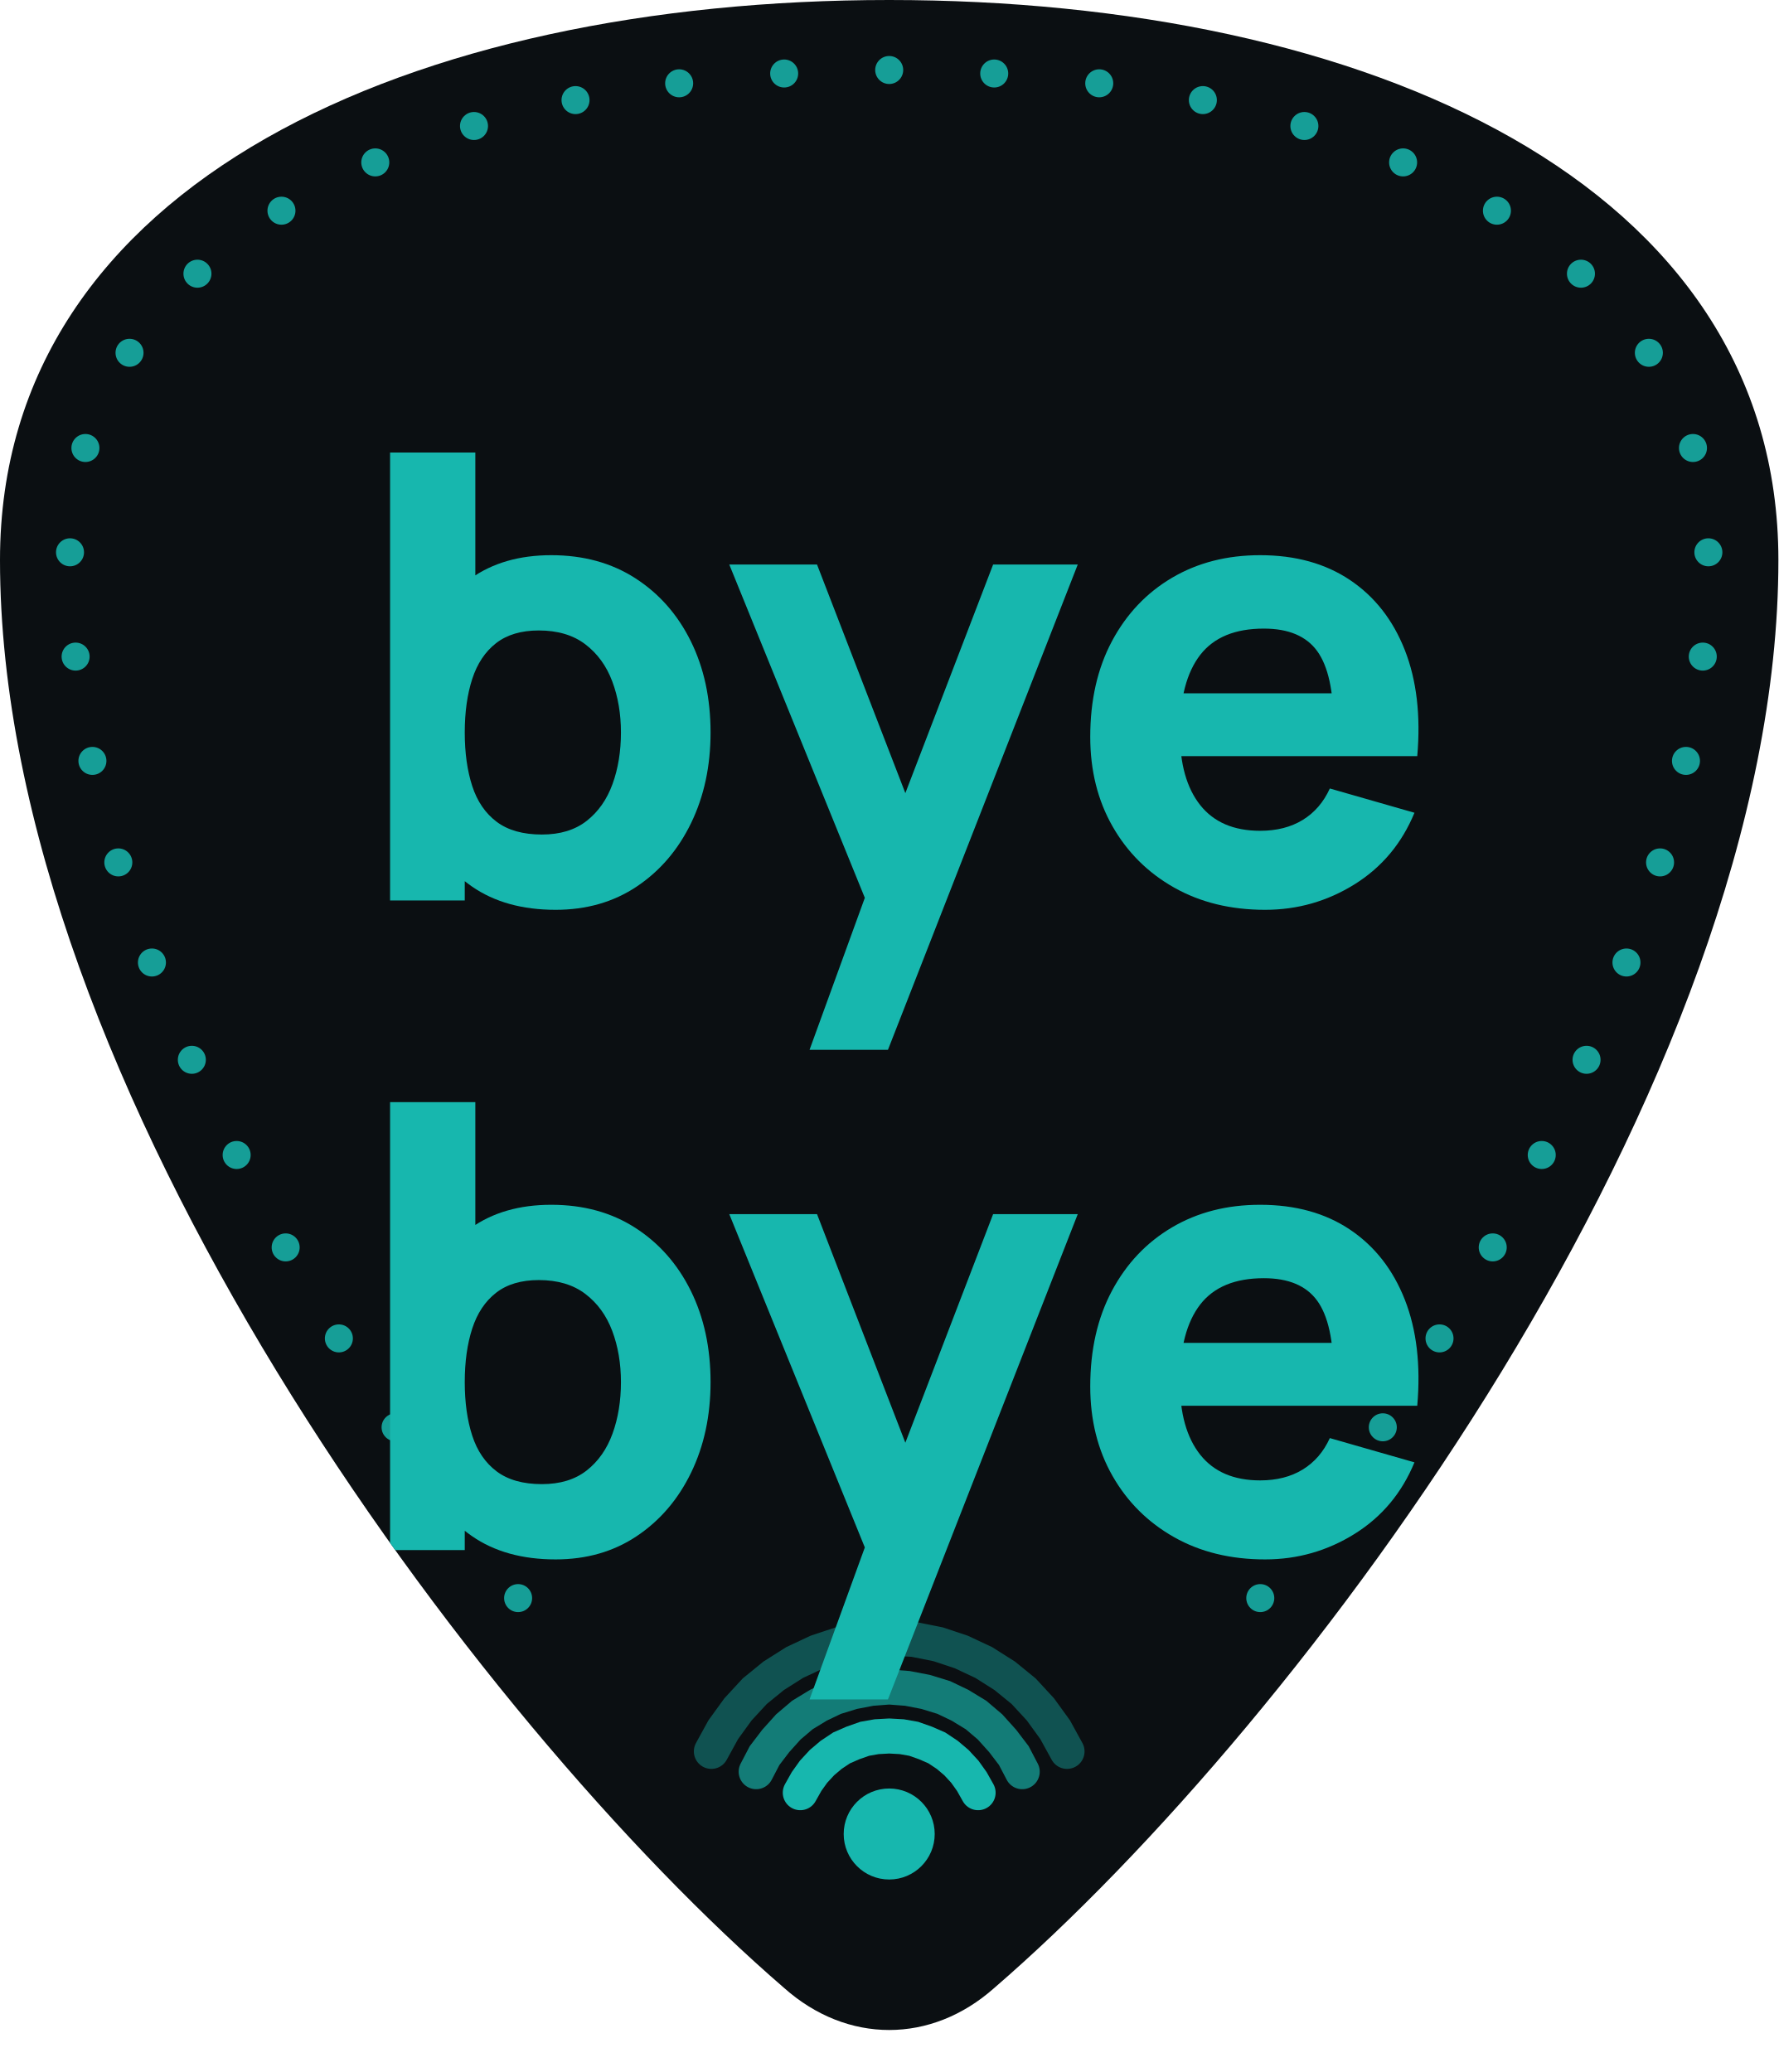
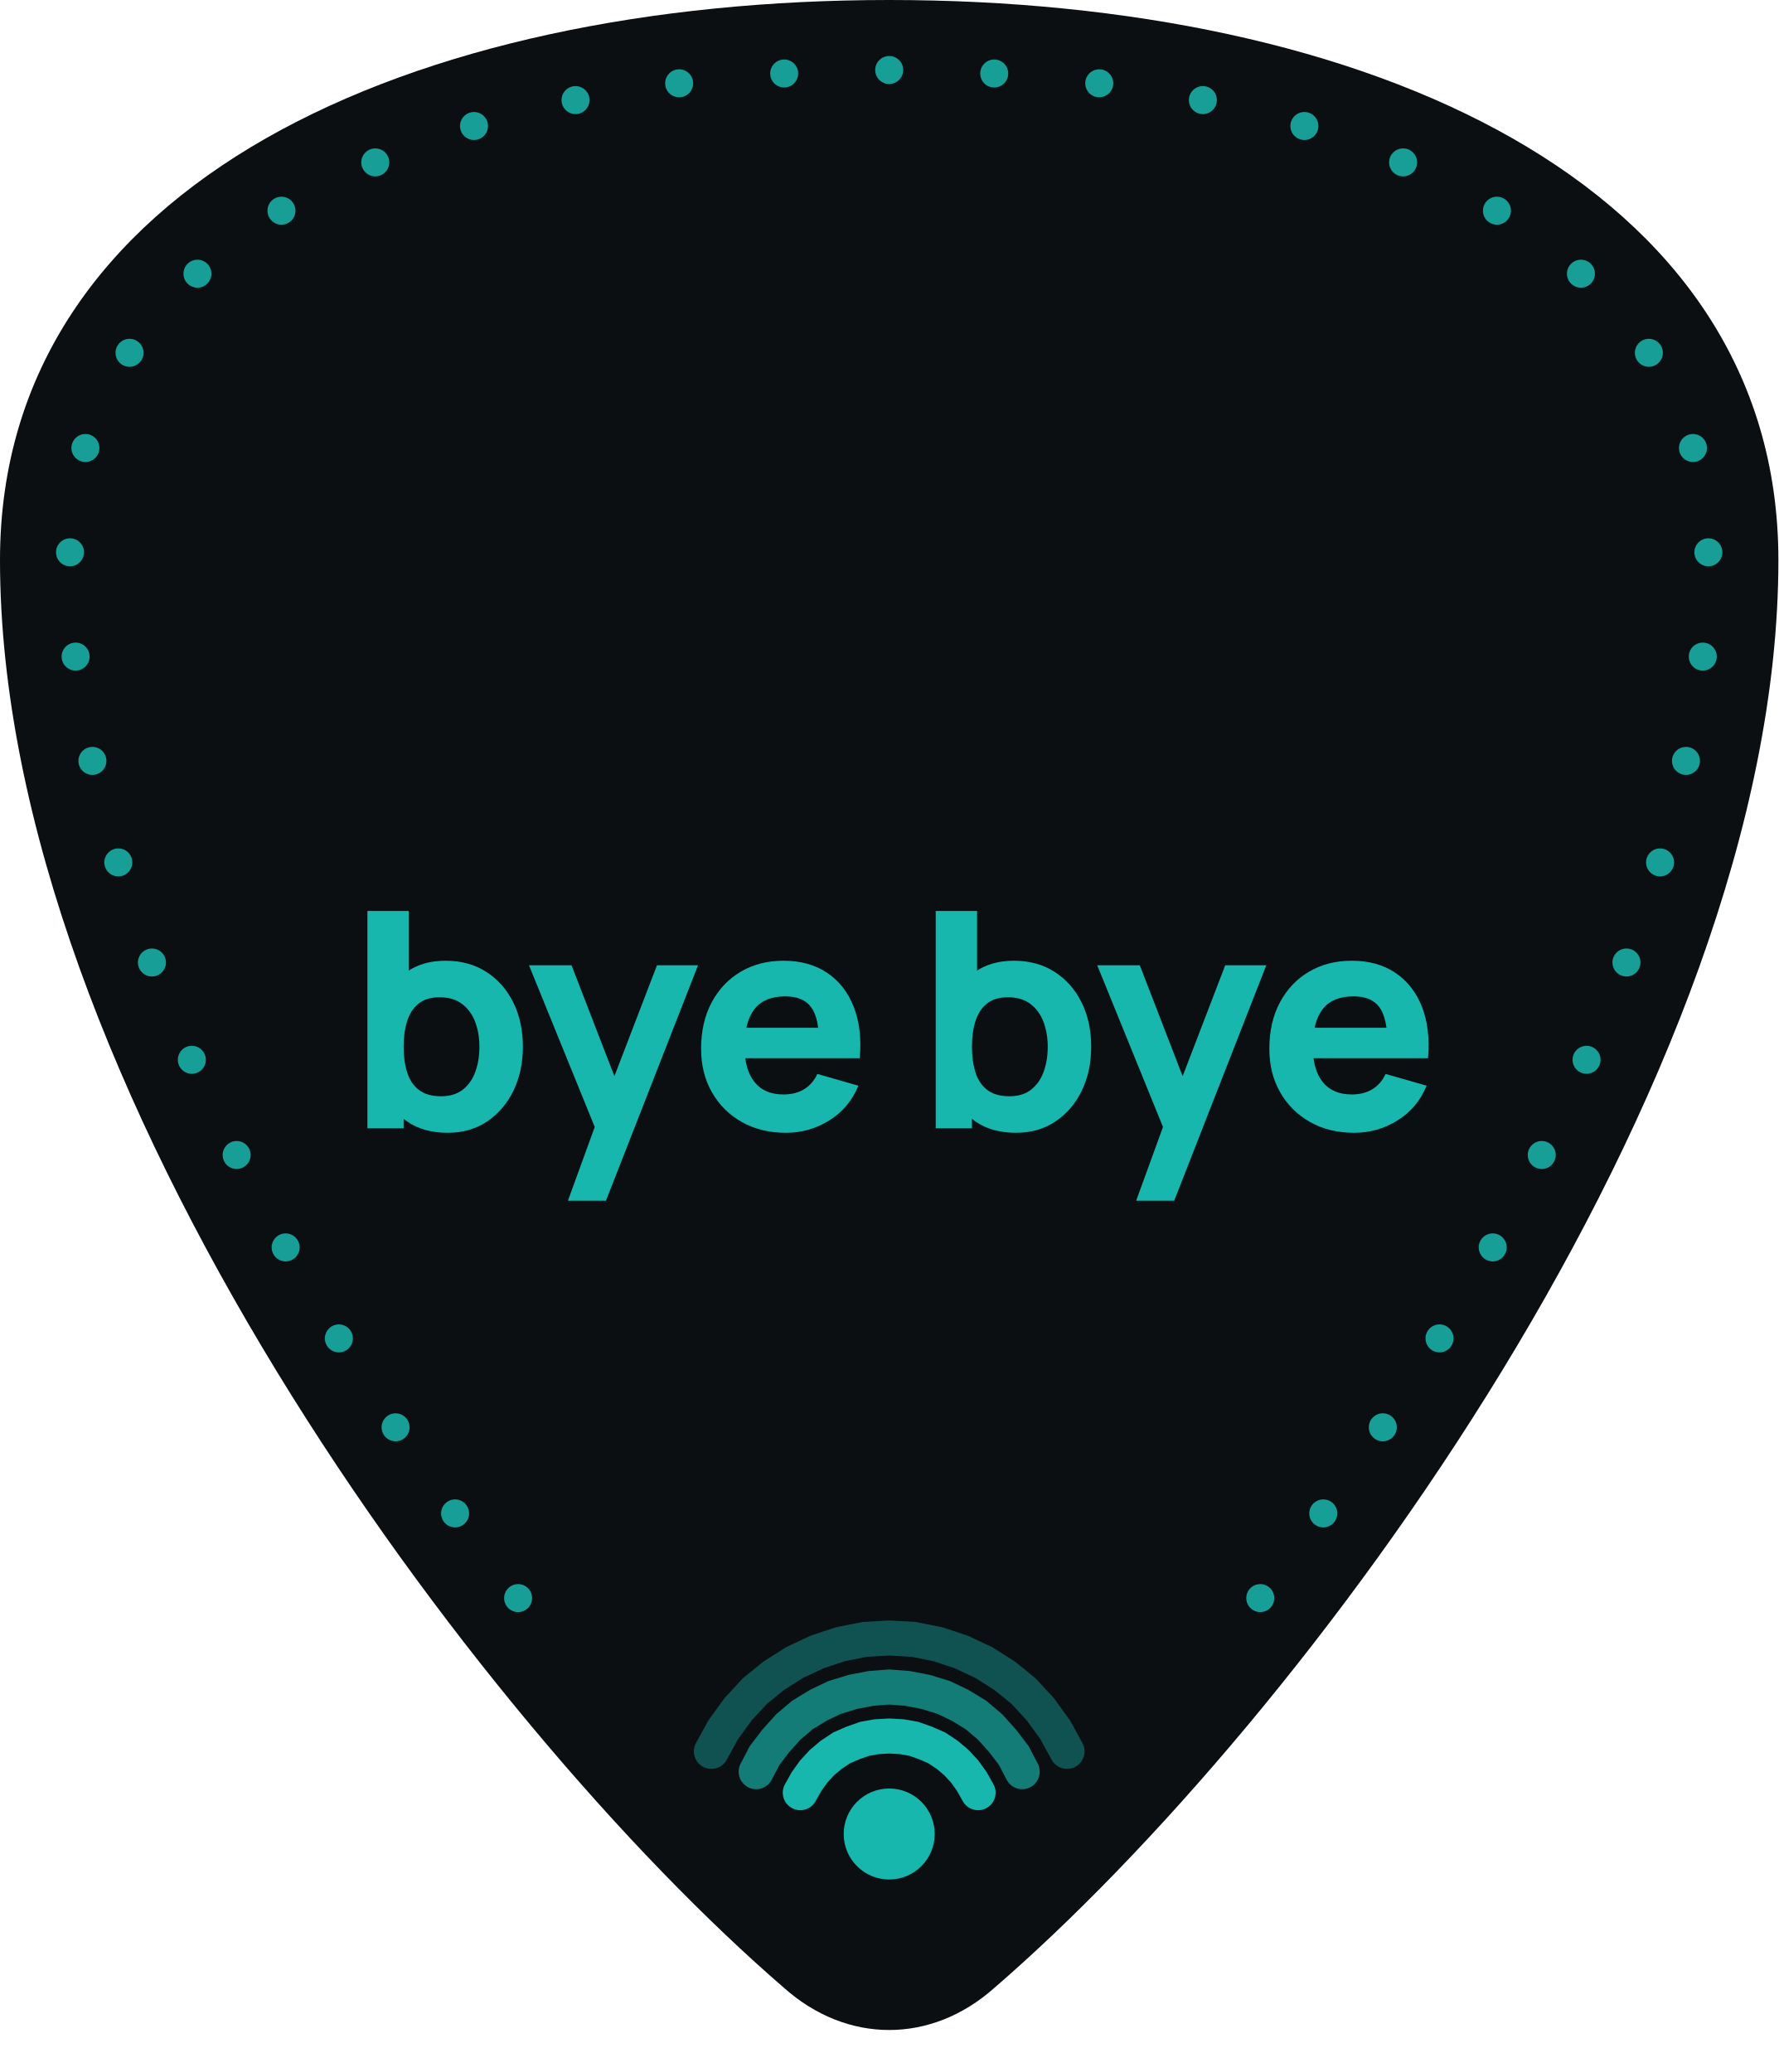
<svg xmlns="http://www.w3.org/2000/svg" viewBox="0 0 25.4 29.6" width="25.4mm" height="29.6mm">
  <defs>
    <clipPath id="pk">
      <path d="M 12.7 0.0 C 19.5 0.0 25.4 2.6 25.4 8.0 C 25.4 15.5 18.6 24.6 14.2 28.4 C 13.3 29.2 12.1 29.2 11.2 28.4 C 6.8 24.6 0.0 15.5 0.0 8.0 C 0.0 2.6 5.9 0.0 12.7 0.0 Z" />
    </clipPath>
  </defs>
  <path d="M 12.7 0.0 C 19.5 0.0 25.4 2.6 25.4 8.0 C 25.4 15.5 18.6 24.6 14.2 28.4 C 13.3 29.2 12.1 29.2 11.2 28.4 C 6.8 24.6 0.0 15.5 0.0 8.0 C 0.0 2.6 5.9 0.0 12.7 0.0 Z" fill="#0B0F12" />
  <g clip-path="url(#pk)">
    <circle cx="12.70" cy="1.00" r="0.2" fill="#17B7AE" opacity="0.85" />
    <circle cx="14.20" cy="1.05" r="0.2" fill="#17B7AE" opacity="0.85" />
    <circle cx="15.70" cy="1.19" r="0.2" fill="#17B7AE" opacity="0.85" />
    <circle cx="17.18" cy="1.43" r="0.2" fill="#17B7AE" opacity="0.85" />
    <circle cx="18.63" cy="1.80" r="0.2" fill="#17B7AE" opacity="0.85" />
    <circle cx="20.04" cy="2.32" r="0.2" fill="#17B7AE" opacity="0.85" />
    <circle cx="21.38" cy="3.01" r="0.2" fill="#17B7AE" opacity="0.85" />
    <circle cx="22.58" cy="3.91" r="0.2" fill="#17B7AE" opacity="0.85" />
    <circle cx="23.55" cy="5.04" r="0.2" fill="#17B7AE" opacity="0.85" />
    <circle cx="24.18" cy="6.40" r="0.2" fill="#17B7AE" opacity="0.85" />
    <circle cx="24.40" cy="7.89" r="0.2" fill="#17B7AE" opacity="0.85" />
    <circle cx="24.32" cy="9.38" r="0.2" fill="#17B7AE" opacity="0.85" />
    <circle cx="24.08" cy="10.87" r="0.2" fill="#17B7AE" opacity="0.85" />
    <circle cx="23.71" cy="12.32" r="0.2" fill="#17B7AE" opacity="0.85" />
    <circle cx="23.23" cy="13.75" r="0.2" fill="#17B7AE" opacity="0.85" />
    <circle cx="22.66" cy="15.14" r="0.2" fill="#17B7AE" opacity="0.85" />
    <circle cx="22.02" cy="16.50" r="0.2" fill="#17B7AE" opacity="0.85" />
    <circle cx="21.32" cy="17.82" r="0.2" fill="#17B7AE" opacity="0.85" />
    <circle cx="20.56" cy="19.12" r="0.2" fill="#17B7AE" opacity="0.85" />
    <circle cx="19.75" cy="20.39" r="0.2" fill="#17B7AE" opacity="0.85" />
    <circle cx="18.90" cy="21.62" r="0.2" fill="#17B7AE" opacity="0.85" />
    <circle cx="18.00" cy="22.83" r="0.2" fill="#17B7AE" opacity="0.85" />
    <circle cx="7.40" cy="22.83" r="0.2" fill="#17B7AE" opacity="0.85" />
    <circle cx="6.50" cy="21.62" r="0.2" fill="#17B7AE" opacity="0.85" />
    <circle cx="5.65" cy="20.39" r="0.2" fill="#17B7AE" opacity="0.85" />
    <circle cx="4.84" cy="19.12" r="0.2" fill="#17B7AE" opacity="0.85" />
    <circle cx="4.08" cy="17.82" r="0.2" fill="#17B7AE" opacity="0.85" />
    <circle cx="3.38" cy="16.50" r="0.2" fill="#17B7AE" opacity="0.85" />
    <circle cx="2.74" cy="15.14" r="0.2" fill="#17B7AE" opacity="0.85" />
    <circle cx="2.17" cy="13.75" r="0.2" fill="#17B7AE" opacity="0.85" />
    <circle cx="1.69" cy="12.32" r="0.2" fill="#17B7AE" opacity="0.85" />
    <circle cx="1.32" cy="10.87" r="0.2" fill="#17B7AE" opacity="0.85" />
    <circle cx="1.08" cy="9.38" r="0.2" fill="#17B7AE" opacity="0.85" />
    <circle cx="1.00" cy="7.89" r="0.2" fill="#17B7AE" opacity="0.85" />
    <circle cx="1.22" cy="6.40" r="0.2" fill="#17B7AE" opacity="0.85" />
    <circle cx="1.85" cy="5.04" r="0.2" fill="#17B7AE" opacity="0.85" />
    <circle cx="2.82" cy="3.91" r="0.2" fill="#17B7AE" opacity="0.85" />
    <circle cx="4.02" cy="3.01" r="0.2" fill="#17B7AE" opacity="0.85" />
    <circle cx="5.36" cy="2.32" r="0.2" fill="#17B7AE" opacity="0.85" />
    <circle cx="6.77" cy="1.80" r="0.2" fill="#17B7AE" opacity="0.85" />
    <circle cx="8.22" cy="1.43" r="0.2" fill="#17B7AE" opacity="0.85" />
    <circle cx="9.70" cy="1.19" r="0.2" fill="#17B7AE" opacity="0.85" />
    <circle cx="11.20" cy="1.05" r="0.2" fill="#17B7AE" opacity="0.85" />
    <path d="M11.43 25.61 L11.52 25.45 L11.62 25.31 L11.74 25.18 L11.87 25.07 L12.02 24.97 L12.18 24.90 L12.35 24.84 L12.52 24.81 L12.70 24.80 L12.88 24.81 L13.05 24.84 L13.22 24.90 L13.38 24.97 L13.53 25.07 L13.66 25.18 L13.78 25.31 L13.88 25.45 L13.97 25.61" fill="none" stroke="#17B7AE" stroke-width="0.5" stroke-linecap="round" opacity="1.0" />
    <path d="M10.80 25.31 L10.92 25.08 L11.08 24.87 L11.26 24.67 L11.46 24.50 L11.69 24.36 L11.92 24.25 L12.18 24.17 L12.44 24.12 L12.70 24.10 L12.96 24.12 L13.22 24.17 L13.48 24.25 L13.71 24.36 L13.94 24.50 L14.14 24.67 L14.32 24.87 L14.48 25.08 L14.60 25.31" fill="none" stroke="#17B7AE" stroke-width="0.5" stroke-linecap="round" opacity="0.65" />
    <path d="M10.16 25.02 L10.33 24.71 L10.54 24.42 L10.78 24.16 L11.05 23.94 L11.35 23.75 L11.67 23.60 L12.00 23.49 L12.35 23.42 L12.70 23.40 L13.05 23.42 L13.40 23.49 L13.73 23.60 L14.05 23.75 L14.35 23.94 L14.62 24.16 L14.86 24.42 L15.07 24.71 L15.24 25.02" fill="none" stroke="#17B7AE" stroke-width="0.5" stroke-linecap="round" opacity="0.4" />
    <circle cx="12.7" cy="26.2" r="0.65" fill="#17B7AE" />
-     <path transform="translate(4.958 12.864) scale(0.004444 -0.004444)" d="M670 -30Q509 -30 401.0 45.0Q293 120 238.5 249.0Q184 378 184 540Q184 702 238.0 831.0Q292 960 397.0 1035.0Q502 1110 656 1110Q811 1110 926.0 1036.0Q1041 962 1104.5 833.5Q1168 705 1168 540Q1168 378 1105.5 249.0Q1043 120 931.0 45.0Q819 -30 670 -30ZM138 0V1440H412V740H378V0ZM626 212Q714 212 770.0 256.0Q826 300 853.0 374.5Q880 449 880 540Q880 630 852.0 704.5Q824 779 765.5 823.5Q707 868 616 868Q531 868 478.5 827.0Q426 786 402.0 712.0Q378 638 378 540Q378 442 402.0 368.0Q426 294 480.5 253.0Q535 212 626 212Z" fill="#17B7AE" />
-     <path transform="translate(10.327 12.864) scale(0.004444 -0.004444)" d="M278 -480 486 92 490 -76 20 1080H302L618 262H554L868 1080H1140L530 -480Z" fill="#17B7AE" />
-     <path transform="translate(15.216 12.864) scale(0.004444 -0.004444)" d="M642 -30Q476 -30 349.5 41.5Q223 113 151.5 238.5Q80 364 80 526Q80 703 150.0 834.0Q220 965 343.0 1037.5Q466 1110 626 1110Q796 1110 915.0 1030.0Q1034 950 1091.0 805.0Q1148 660 1131 464H862V564Q862 729 809.5 801.5Q757 874 638 874Q499 874 433.5 789.5Q368 705 368 540Q368 389 433.5 306.5Q499 224 626 224Q706 224 763.0 259.0Q820 294 850 360L1122 282Q1061 134 929.5 52.0Q798 -30 642 -30ZM284 464V666H1000V464Z" fill="#17B7AE" />
-     <path transform="translate(4.958 22.144) scale(0.004444 -0.004444)" d="M670 -30Q509 -30 401.0 45.0Q293 120 238.5 249.0Q184 378 184 540Q184 702 238.0 831.0Q292 960 397.0 1035.0Q502 1110 656 1110Q811 1110 926.0 1036.0Q1041 962 1104.5 833.5Q1168 705 1168 540Q1168 378 1105.5 249.0Q1043 120 931.0 45.0Q819 -30 670 -30ZM138 0V1440H412V740H378V0ZM626 212Q714 212 770.0 256.0Q826 300 853.0 374.5Q880 449 880 540Q880 630 852.0 704.5Q824 779 765.5 823.5Q707 868 616 868Q531 868 478.5 827.0Q426 786 402.0 712.0Q378 638 378 540Q378 442 402.0 368.0Q426 294 480.5 253.0Q535 212 626 212Z" fill="#17B7AE" />
-     <path transform="translate(10.327 22.144) scale(0.004444 -0.004444)" d="M278 -480 486 92 490 -76 20 1080H302L618 262H554L868 1080H1140L530 -480Z" fill="#17B7AE" />
-     <path transform="translate(15.216 22.144) scale(0.004444 -0.004444)" d="M642 -30Q476 -30 349.5 41.5Q223 113 151.5 238.5Q80 364 80 526Q80 703 150.0 834.0Q220 965 343.0 1037.5Q466 1110 626 1110Q796 1110 915.0 1030.0Q1034 950 1091.0 805.0Q1148 660 1131 464H862V564Q862 729 809.5 801.5Q757 874 638 874Q499 874 433.5 789.5Q368 705 368 540Q368 389 433.5 306.5Q499 224 626 224Q706 224 763.0 259.0Q820 294 850 360L1122 282Q1061 134 929.5 52.0Q798 -30 642 -30ZM284 464V666H1000V464Z" fill="#17B7AE" />
+     <path transform="translate(4.950 16.118) scale(0.002156 -0.002156)" d="M670 -30Q509 -30 401.0 45.0Q293 120 238.5 249.0Q184 378 184 540Q184 702 238.0 831.0Q292 960 397.0 1035.0Q502 1110 656 1110Q811 1110 926.0 1036.0Q1041 962 1104.5 833.5Q1168 705 1168 540Q1168 378 1105.5 249.0Q1043 120 931.0 45.0Q819 -30 670 -30ZM138 0V1440H412V740H378V0ZM626 212Q714 212 770.0 256.0Q826 300 853.0 374.5Q880 449 880 540Q880 630 852.0 704.5Q824 779 765.5 823.5Q707 868 616 868Q531 868 478.5 827.0Q426 786 402.0 712.0Q378 638 378 540Q378 442 402.0 368.0Q426 294 480.5 253.0Q535 212 626 212Z" fill="#17B7AE" />
+     <path transform="translate(7.512 16.118) scale(0.002156 -0.002156)" d="M278 -480 486 92 490 -76 20 1080H302L618 262H554L868 1080H1140L530 -480Z" fill="#17B7AE" />
+     <path transform="translate(9.841 16.118) scale(0.002156 -0.002156)" d="M642 -30Q476 -30 349.5 41.5Q223 113 151.5 238.5Q80 364 80 526Q80 703 150.0 834.0Q220 965 343.0 1037.5Q466 1110 626 1110Q796 1110 915.0 1030.0Q1034 950 1091.0 805.0Q1148 660 1131 464H862V564Q862 729 809.5 801.5Q757 874 638 874Q499 874 433.5 789.5Q368 705 368 540Q368 389 433.5 306.5Q499 224 626 224Q706 224 763.0 259.0Q820 294 850 360L1122 282Q1061 134 929.5 52.0Q798 -30 642 -30ZM284 464V666H1000V464Z" fill="#17B7AE" />
+     <path transform="translate(13.067 16.118) scale(0.002156 -0.002156)" d="M670 -30Q509 -30 401.0 45.0Q293 120 238.5 249.0Q184 378 184 540Q184 702 238.0 831.0Q292 960 397.0 1035.0Q502 1110 656 1110Q811 1110 926.0 1036.0Q1041 962 1104.5 833.5Q1168 705 1168 540Q1168 378 1105.5 249.0Q1043 120 931.0 45.0Q819 -30 670 -30ZM138 0V1440H412V740H378V0ZM626 212Q714 212 770.0 256.0Q826 300 853.0 374.5Q880 449 880 540Q880 630 852.0 704.5Q824 779 765.5 823.5Q707 868 616 868Q531 868 478.5 827.0Q426 786 402.0 712.0Q378 638 378 540Q378 442 402.0 368.0Q426 294 480.5 253.0Q535 212 626 212Z" fill="#17B7AE" />
+     <path transform="translate(15.628 16.118) scale(0.002156 -0.002156)" d="M278 -480 486 92 490 -76 20 1080H302L618 262H554L868 1080H1140L530 -480Z" fill="#17B7AE" />
+     <path transform="translate(17.957 16.118) scale(0.002156 -0.002156)" d="M642 -30Q476 -30 349.5 41.5Q223 113 151.5 238.5Q80 364 80 526Q80 703 150.0 834.0Q220 965 343.0 1037.5Q466 1110 626 1110Q796 1110 915.0 1030.0Q1034 950 1091.0 805.0Q1148 660 1131 464H862V564Q862 729 809.5 801.5Q757 874 638 874Q499 874 433.5 789.5Q368 705 368 540Q368 389 433.5 306.5Q499 224 626 224Q706 224 763.0 259.0Q820 294 850 360L1122 282Q1061 134 929.5 52.0Q798 -30 642 -30ZM284 464V666H1000V464Z" fill="#17B7AE" />
  </g>
</svg>
